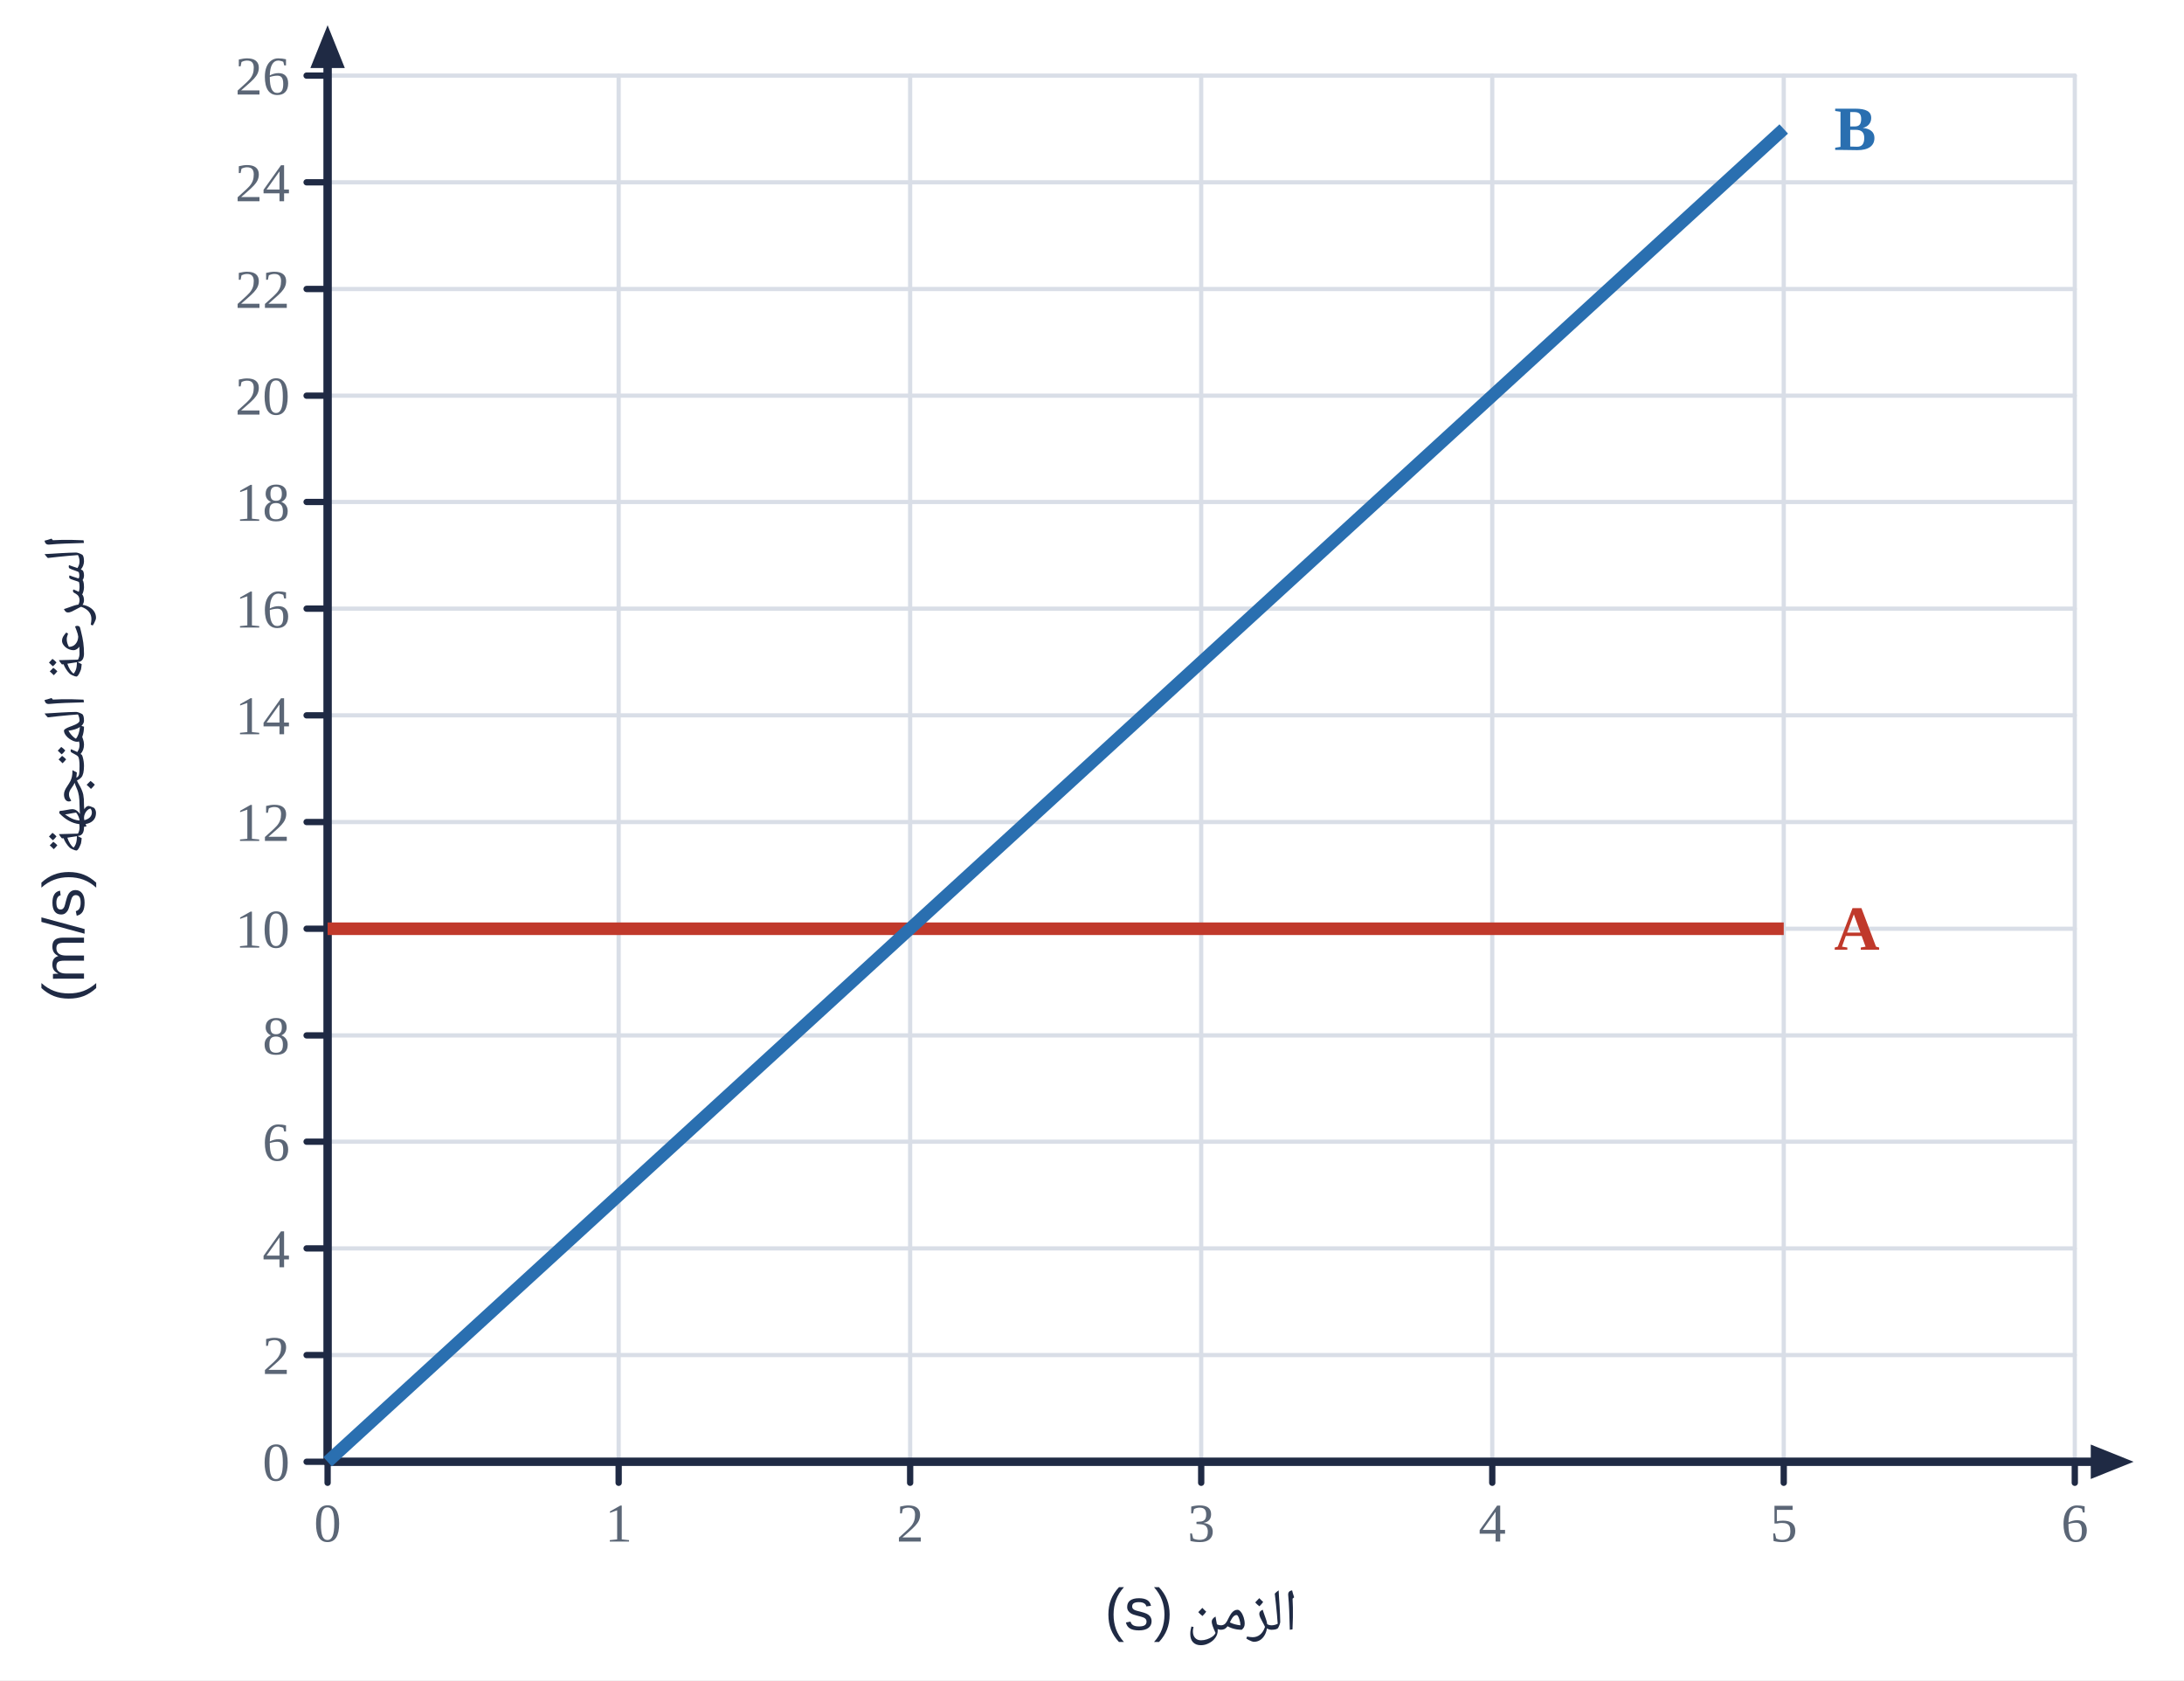
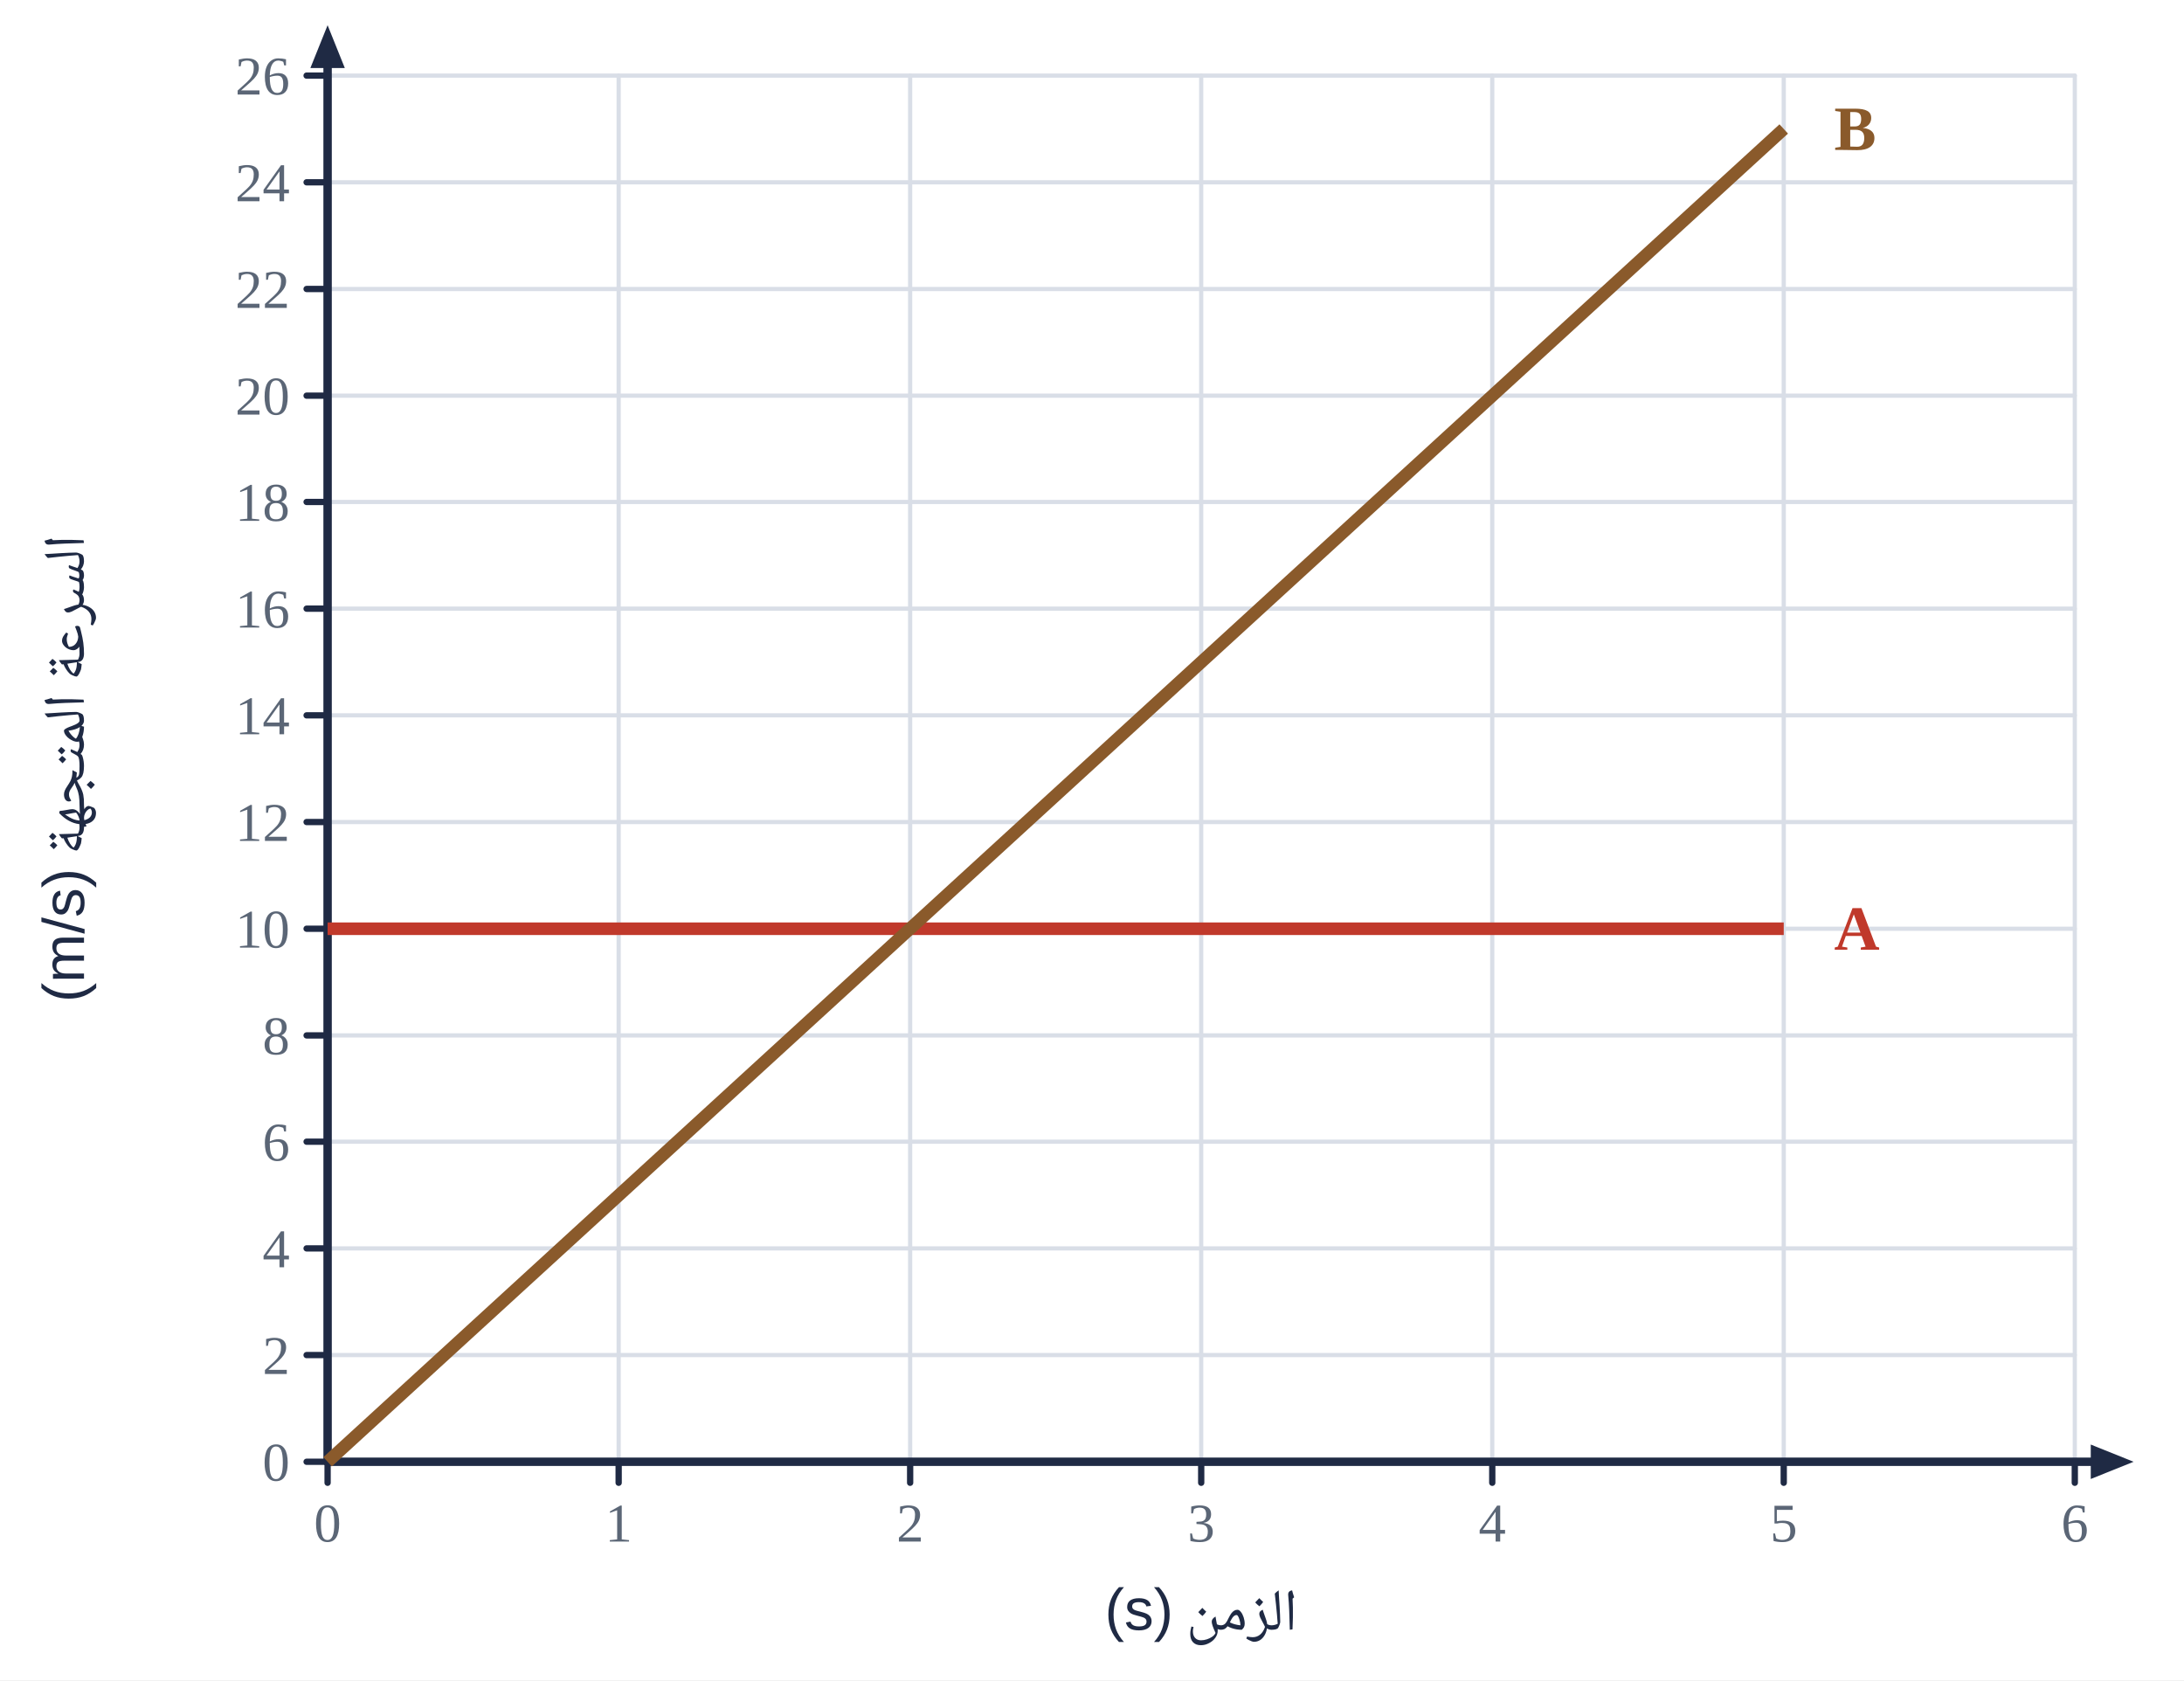
<svg xmlns="http://www.w3.org/2000/svg" viewBox="0 0 520 400" width="520" height="400">
  <rect width="520" height="400" fill="#fff" />
  <line x1="78.0" y1="18.0" x2="78.0" y2="348.0" stroke="#d9dee7" stroke-width="1" stroke-linecap="round" />
  <line x1="147.3" y1="18.0" x2="147.3" y2="348.0" stroke="#d9dee7" stroke-width="1" stroke-linecap="round" />
  <line x1="216.7" y1="18.0" x2="216.7" y2="348.0" stroke="#d9dee7" stroke-width="1" stroke-linecap="round" />
  <line x1="286.0" y1="18.0" x2="286.0" y2="348.0" stroke="#d9dee7" stroke-width="1" stroke-linecap="round" />
  <line x1="355.3" y1="18.0" x2="355.3" y2="348.0" stroke="#d9dee7" stroke-width="1" stroke-linecap="round" />
  <line x1="424.7" y1="18.0" x2="424.7" y2="348.0" stroke="#d9dee7" stroke-width="1" stroke-linecap="round" />
  <line x1="494.0" y1="18.0" x2="494.0" y2="348.0" stroke="#d9dee7" stroke-width="1" stroke-linecap="round" />
  <line x1="78.0" y1="348.0" x2="494.0" y2="348.0" stroke="#d9dee7" stroke-width="1" stroke-linecap="round" />
  <line x1="78.0" y1="322.6" x2="494.0" y2="322.6" stroke="#d9dee7" stroke-width="1" stroke-linecap="round" />
  <line x1="78.0" y1="297.2" x2="494.0" y2="297.2" stroke="#d9dee7" stroke-width="1" stroke-linecap="round" />
  <line x1="78.0" y1="271.8" x2="494.0" y2="271.8" stroke="#d9dee7" stroke-width="1" stroke-linecap="round" />
  <line x1="78.0" y1="246.5" x2="494.0" y2="246.5" stroke="#d9dee7" stroke-width="1" stroke-linecap="round" />
  <line x1="78.0" y1="221.1" x2="494.0" y2="221.1" stroke="#d9dee7" stroke-width="1" stroke-linecap="round" />
  <line x1="78.0" y1="195.7" x2="494.0" y2="195.7" stroke="#d9dee7" stroke-width="1" stroke-linecap="round" />
  <line x1="78.0" y1="170.3" x2="494.0" y2="170.3" stroke="#d9dee7" stroke-width="1" stroke-linecap="round" />
  <line x1="78.0" y1="144.9" x2="494.0" y2="144.9" stroke="#d9dee7" stroke-width="1" stroke-linecap="round" />
  <line x1="78.0" y1="119.5" x2="494.0" y2="119.5" stroke="#d9dee7" stroke-width="1" stroke-linecap="round" />
  <line x1="78.0" y1="94.2" x2="494.0" y2="94.2" stroke="#d9dee7" stroke-width="1" stroke-linecap="round" />
  <line x1="78.0" y1="68.8" x2="494.0" y2="68.8" stroke="#d9dee7" stroke-width="1" stroke-linecap="round" />
  <line x1="78.0" y1="43.4" x2="494.0" y2="43.4" stroke="#d9dee7" stroke-width="1" stroke-linecap="round" />
  <line x1="78.0" y1="18.0" x2="494.0" y2="18.0" stroke="#d9dee7" stroke-width="1" stroke-linecap="round" />
  <line x1="78.0" y1="348.0" x2="501.4" y2="348.0" stroke="#1f2a44" stroke-width="2" stroke-linecap="round" />
  <polygon points="508.0,348.0 497.8,352.1 497.8,343.9" fill="#1f2a44" />
  <line x1="78.0" y1="348.0" x2="78.0" y2="12.6" stroke="#1f2a44" stroke-width="2" stroke-linecap="round" />
  <polygon points="78.0,6.0 82.1,16.2 73.9,16.2" fill="#1f2a44" />
  <line x1="78.0" y1="348.0" x2="78.0" y2="353.0" stroke="#1f2a44" stroke-width="1.5" stroke-linecap="round" />
  <text x="78.0" y="367.0" text-anchor="middle" font-size="13" fill="#5b6676" font-weight="normal" font-family="'Times New Roman',Times,serif">0</text>
  <line x1="147.3" y1="348.0" x2="147.3" y2="353.0" stroke="#1f2a44" stroke-width="1.5" stroke-linecap="round" />
  <text x="147.3" y="367.0" text-anchor="middle" font-size="13" fill="#5b6676" font-weight="normal" font-family="'Times New Roman',Times,serif">1</text>
  <line x1="216.7" y1="348.0" x2="216.7" y2="353.0" stroke="#1f2a44" stroke-width="1.5" stroke-linecap="round" />
  <text x="216.7" y="367.0" text-anchor="middle" font-size="13" fill="#5b6676" font-weight="normal" font-family="'Times New Roman',Times,serif">2</text>
  <line x1="286.0" y1="348.0" x2="286.0" y2="353.0" stroke="#1f2a44" stroke-width="1.5" stroke-linecap="round" />
  <text x="286.0" y="367.0" text-anchor="middle" font-size="13" fill="#5b6676" font-weight="normal" font-family="'Times New Roman',Times,serif">3</text>
  <line x1="355.3" y1="348.0" x2="355.3" y2="353.0" stroke="#1f2a44" stroke-width="1.5" stroke-linecap="round" />
  <text x="355.3" y="367.0" text-anchor="middle" font-size="13" fill="#5b6676" font-weight="normal" font-family="'Times New Roman',Times,serif">4</text>
  <line x1="424.7" y1="348.0" x2="424.7" y2="353.0" stroke="#1f2a44" stroke-width="1.5" stroke-linecap="round" />
  <text x="424.7" y="367.0" text-anchor="middle" font-size="13" fill="#5b6676" font-weight="normal" font-family="'Times New Roman',Times,serif">5</text>
  <line x1="494.0" y1="348.0" x2="494.0" y2="353.0" stroke="#1f2a44" stroke-width="1.5" stroke-linecap="round" />
  <text x="494.0" y="367.0" text-anchor="middle" font-size="13" fill="#5b6676" font-weight="normal" font-family="'Times New Roman',Times,serif">6</text>
  <line x1="73.0" y1="348.0" x2="78.0" y2="348.0" stroke="#1f2a44" stroke-width="1.5" stroke-linecap="round" />
  <text x="69.0" y="352.5" text-anchor="end" font-size="13" fill="#5b6676" font-weight="normal" font-family="'Times New Roman',Times,serif">0</text>
  <line x1="73.0" y1="322.6" x2="78.0" y2="322.6" stroke="#1f2a44" stroke-width="1.5" stroke-linecap="round" />
  <text x="69.0" y="327.1" text-anchor="end" font-size="13" fill="#5b6676" font-weight="normal" font-family="'Times New Roman',Times,serif">2</text>
  <line x1="73.0" y1="297.2" x2="78.0" y2="297.2" stroke="#1f2a44" stroke-width="1.5" stroke-linecap="round" />
  <text x="69.0" y="301.7" text-anchor="end" font-size="13" fill="#5b6676" font-weight="normal" font-family="'Times New Roman',Times,serif">4</text>
  <line x1="73.0" y1="271.8" x2="78.0" y2="271.8" stroke="#1f2a44" stroke-width="1.5" stroke-linecap="round" />
  <text x="69.0" y="276.3" text-anchor="end" font-size="13" fill="#5b6676" font-weight="normal" font-family="'Times New Roman',Times,serif">6</text>
  <line x1="73.0" y1="246.5" x2="78.0" y2="246.5" stroke="#1f2a44" stroke-width="1.5" stroke-linecap="round" />
  <text x="69.0" y="251.0" text-anchor="end" font-size="13" fill="#5b6676" font-weight="normal" font-family="'Times New Roman',Times,serif">8</text>
  <line x1="73.0" y1="221.1" x2="78.0" y2="221.1" stroke="#1f2a44" stroke-width="1.5" stroke-linecap="round" />
  <text x="69.0" y="225.6" text-anchor="end" font-size="13" fill="#5b6676" font-weight="normal" font-family="'Times New Roman',Times,serif">10</text>
  <line x1="73.0" y1="195.7" x2="78.0" y2="195.7" stroke="#1f2a44" stroke-width="1.5" stroke-linecap="round" />
  <text x="69.0" y="200.2" text-anchor="end" font-size="13" fill="#5b6676" font-weight="normal" font-family="'Times New Roman',Times,serif">12</text>
  <line x1="73.0" y1="170.3" x2="78.0" y2="170.3" stroke="#1f2a44" stroke-width="1.5" stroke-linecap="round" />
  <text x="69.0" y="174.8" text-anchor="end" font-size="13" fill="#5b6676" font-weight="normal" font-family="'Times New Roman',Times,serif">14</text>
  <line x1="73.0" y1="144.9" x2="78.0" y2="144.9" stroke="#1f2a44" stroke-width="1.5" stroke-linecap="round" />
  <text x="69.0" y="149.4" text-anchor="end" font-size="13" fill="#5b6676" font-weight="normal" font-family="'Times New Roman',Times,serif">16</text>
  <line x1="73.0" y1="119.5" x2="78.0" y2="119.5" stroke="#1f2a44" stroke-width="1.5" stroke-linecap="round" />
  <text x="69.0" y="124.0" text-anchor="end" font-size="13" fill="#5b6676" font-weight="normal" font-family="'Times New Roman',Times,serif">18</text>
  <line x1="73.0" y1="94.2" x2="78.0" y2="94.2" stroke="#1f2a44" stroke-width="1.5" stroke-linecap="round" />
  <text x="69.0" y="98.7" text-anchor="end" font-size="13" fill="#5b6676" font-weight="normal" font-family="'Times New Roman',Times,serif">20</text>
  <line x1="73.0" y1="68.8" x2="78.0" y2="68.8" stroke="#1f2a44" stroke-width="1.5" stroke-linecap="round" />
  <text x="69.0" y="73.3" text-anchor="end" font-size="13" fill="#5b6676" font-weight="normal" font-family="'Times New Roman',Times,serif">22</text>
  <line x1="73.0" y1="43.4" x2="78.0" y2="43.4" stroke="#1f2a44" stroke-width="1.5" stroke-linecap="round" />
  <text x="69.0" y="47.9" text-anchor="end" font-size="13" fill="#5b6676" font-weight="normal" font-family="'Times New Roman',Times,serif">24</text>
  <line x1="73.0" y1="18.0" x2="78.0" y2="18.0" stroke="#1f2a44" stroke-width="1.5" stroke-linecap="round" />
  <text x="69.0" y="22.5" text-anchor="end" font-size="13" fill="#5b6676" font-weight="normal" font-family="'Times New Roman',Times,serif">26</text>
  <text x="286.0" y="388.0" text-anchor="middle" font-size="14" fill="#1f2a44" font-weight="normal" font-family="'IBM Plex Sans Arabic','Noto Naskh Arabic',Tahoma,Arial,sans-serif" direction="rtl">الزمن (s)</text>
  <text x="20.0" y="183.0" text-anchor="middle" font-size="14" fill="#1f2a44" font-weight="normal" font-family="'IBM Plex Sans Arabic','Noto Naskh Arabic',Tahoma,Arial,sans-serif" direction="rtl" transform="rotate(-90 20 183.0)">السرعة المتجهة (m/s)</text>
  <polyline points="78.0,221.1 424.7,221.1" fill="none" stroke="#c0392b" stroke-width="3" stroke-linejoin="round" />
  <text x="436.7" y="226.1" text-anchor="start" font-size="15" fill="#c0392b" font-weight="bold" font-family="'Times New Roman',Times,serif">A</text>
-   <polyline points="78.0,348.0 424.7,30.7" fill="none" stroke="#2a6fb0" stroke-width="3" stroke-linejoin="round" />
-   <text x="436.7" y="35.7" text-anchor="start" font-size="15" fill="#2a6fb0" font-weight="bold" font-family="'Times New Roman',Times,serif">B</text>
+   <polyline points="78.0,348.0 424.7,30.7" fill="none" stroke="#8a5a2b" stroke-width="3" stroke-linejoin="round" />
+   <text x="436.7" y="35.7" text-anchor="start" font-size="15" fill="#8a5a2b" font-weight="bold" font-family="'Times New Roman',Times,serif">B</text>
</svg>
